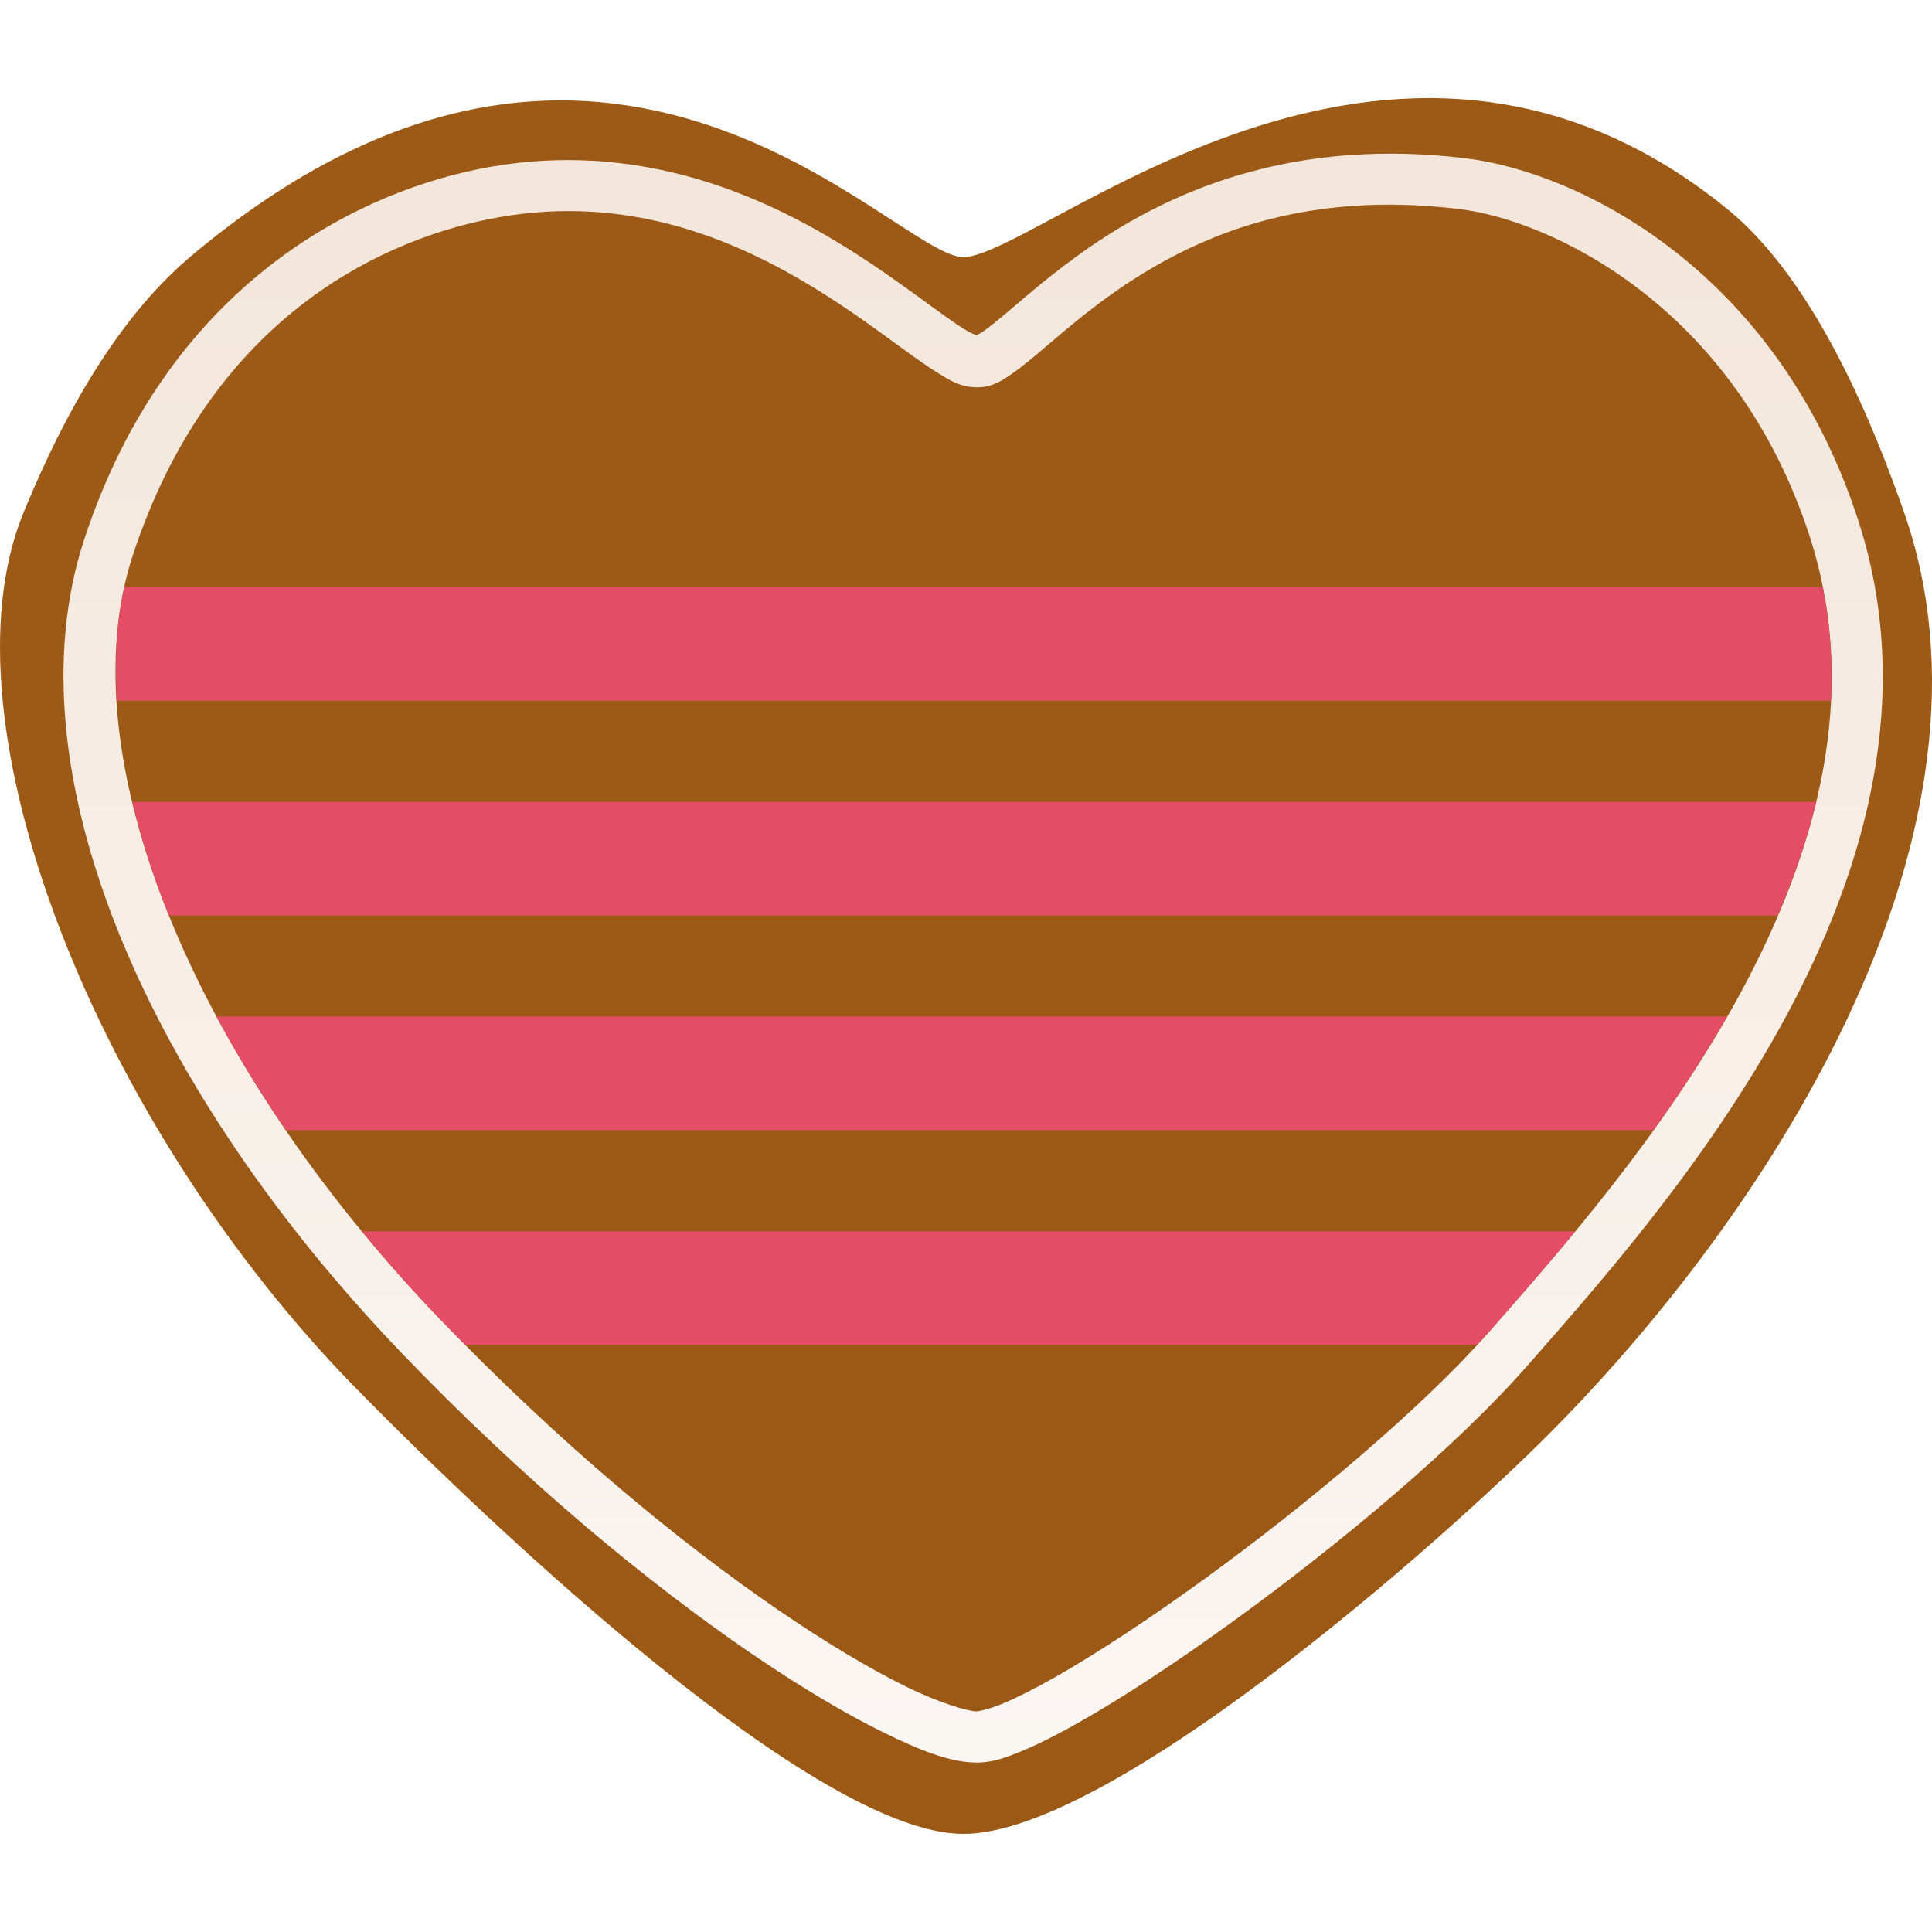
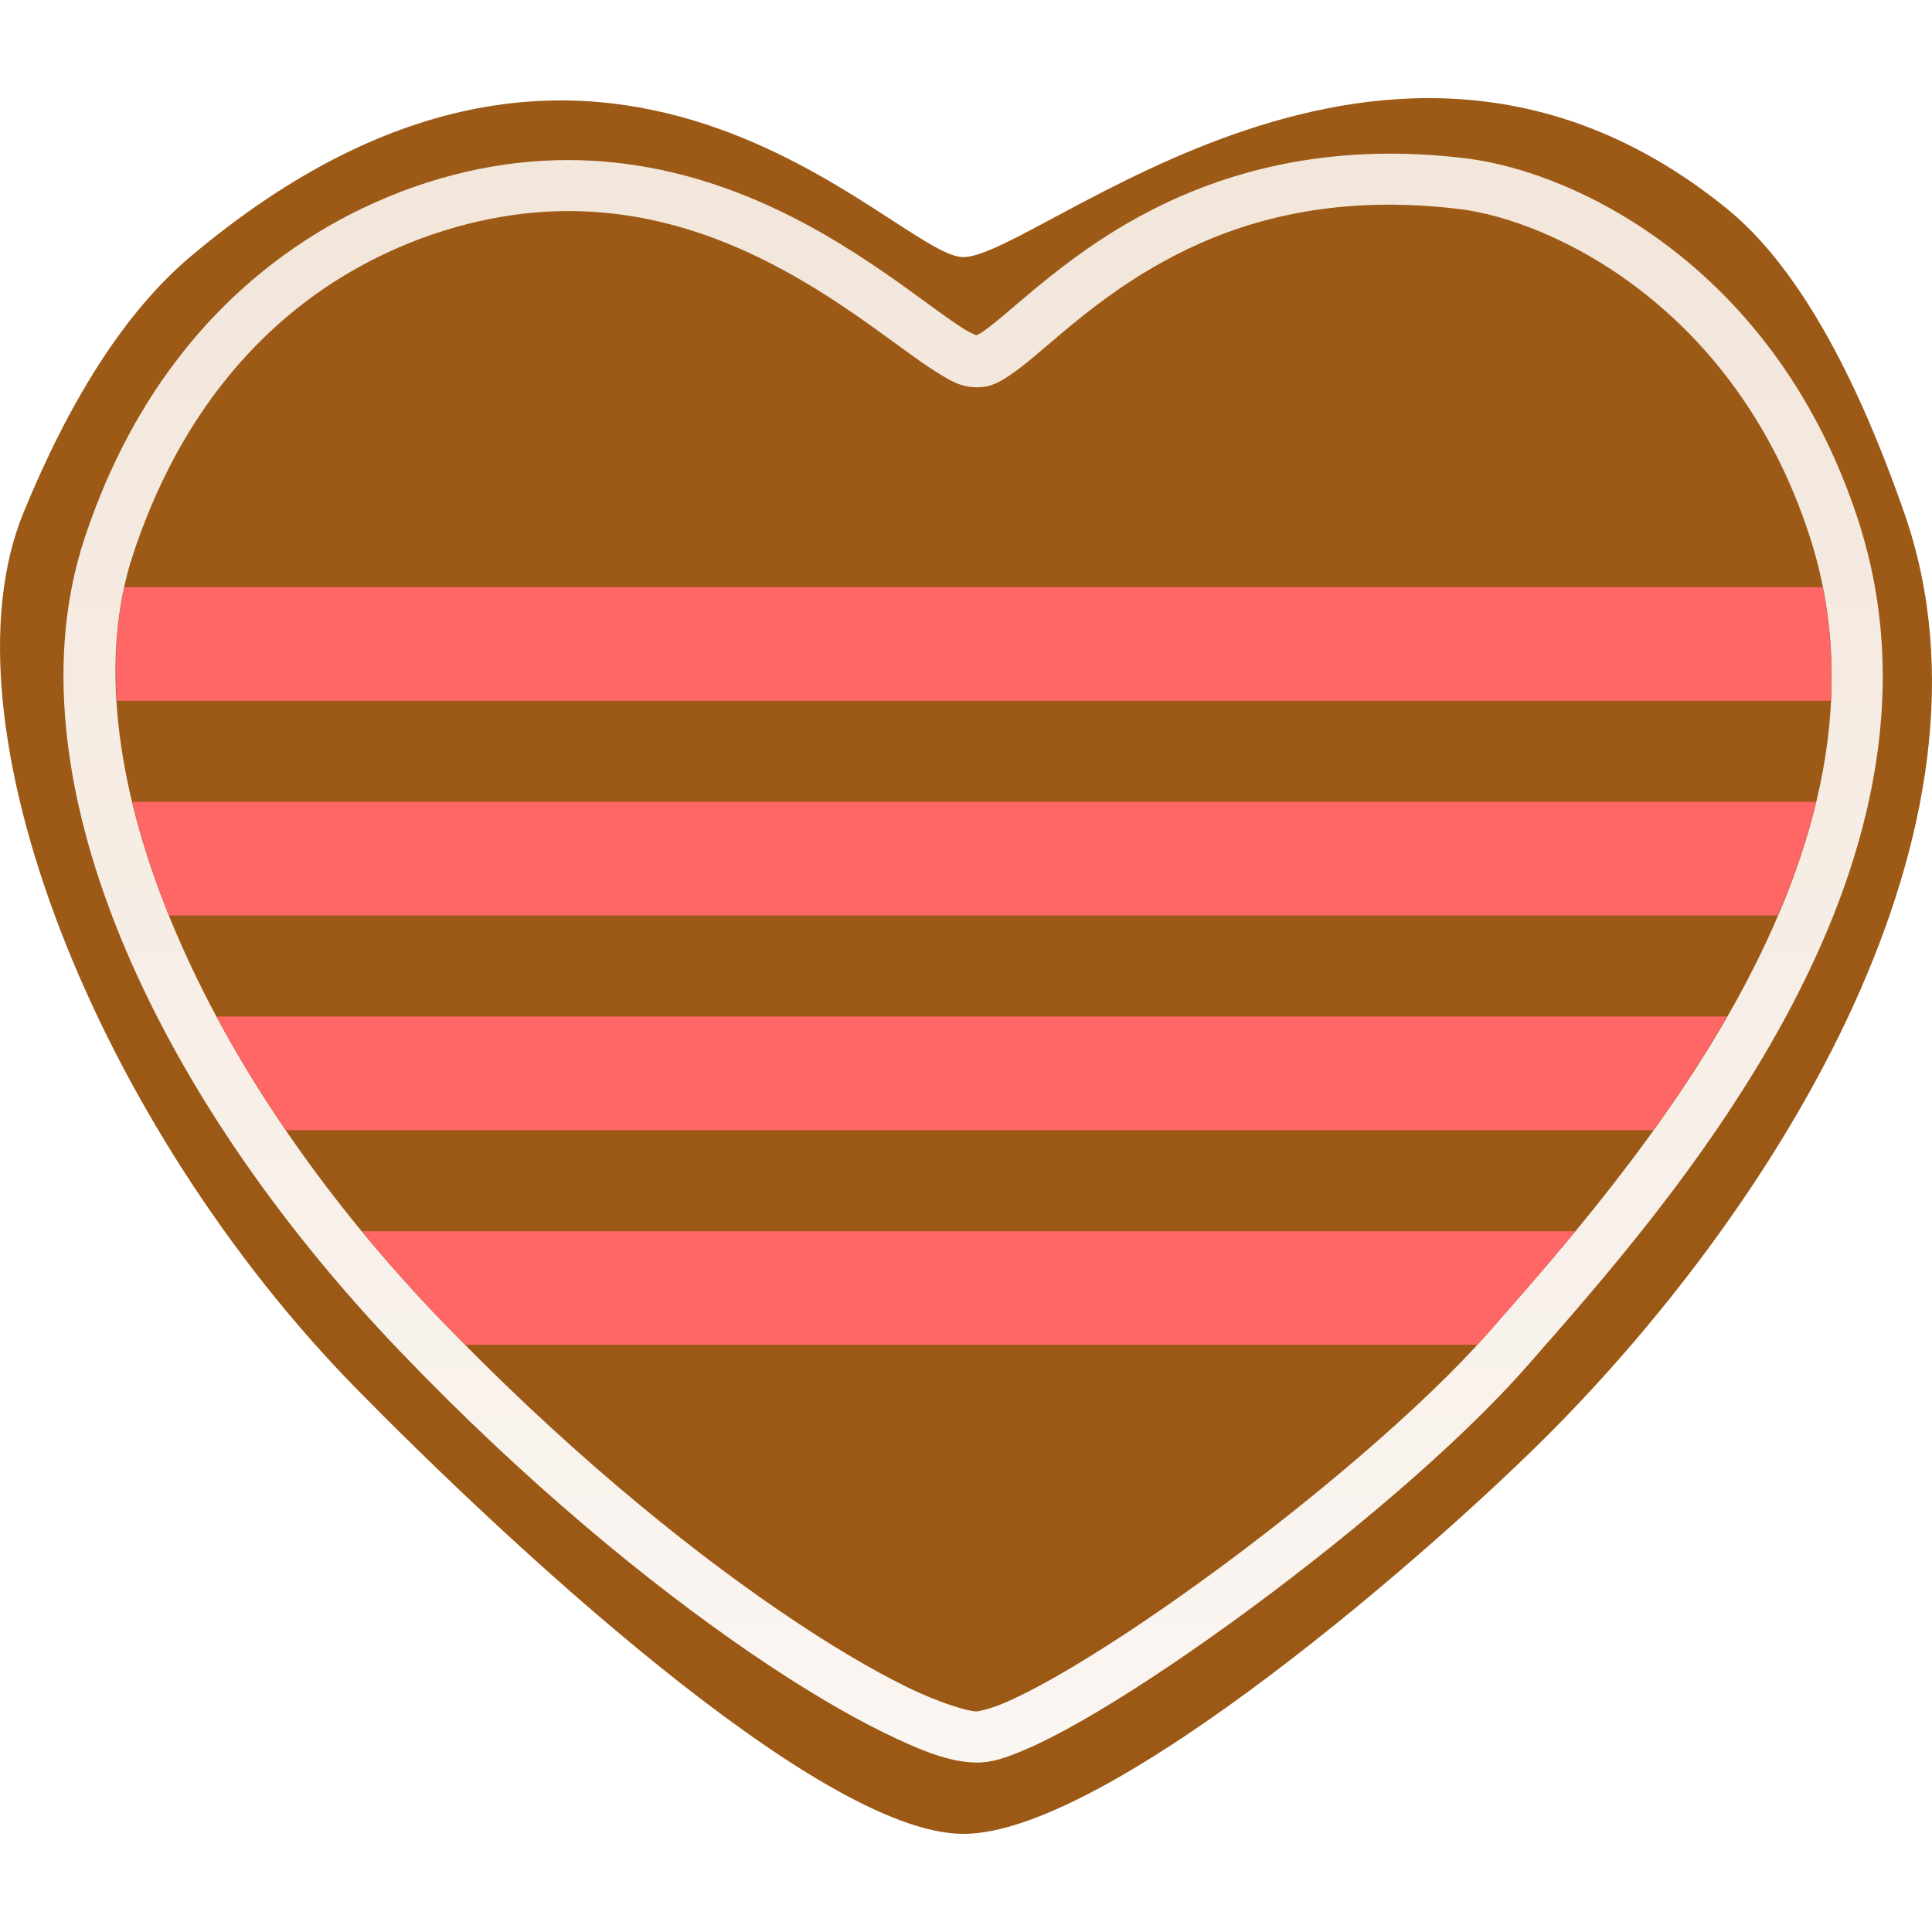
<svg xmlns="http://www.w3.org/2000/svg" xmlns:xlink="http://www.w3.org/1999/xlink" height="100mm" viewBox="0 0 100 100" width="100mm" version="1.1" id="svg1" xml:space="preserve">
  <defs id="defs1">
    <linearGradient id="linearGradient19">
      <stop style="stop-color:#f2e5d9;stop-opacity:1;" offset="0" id="stop19" />
      <stop style="stop-color:#fbf7f4;stop-opacity:1;" offset="1" id="stop20" />
    </linearGradient>
    <linearGradient id="linearGradient17">
      <stop style="stop-color:#9d5a16;stop-opacity:1;" offset="0" id="stop17" />
      <stop style="stop-color:#9c5916;stop-opacity:1;" offset="1" id="stop18" />
    </linearGradient>
    <linearGradient xlink:href="#linearGradient17" id="linearGradient18" x1="49.244" y1="18.683" x2="49.244" y2="85.534" gradientUnits="userSpaceOnUse" gradientTransform="matrix(1.509613,0,0,1.509613,-24.16138,-28.38133)" />
    <linearGradient xlink:href="#linearGradient19" id="linearGradient20" x1="49.369" y1="20.337" x2="49.369" y2="82.965" gradientUnits="userSpaceOnUse" gradientTransform="matrix(1.509613,0,0,1.509613,-24.16138,-28.38133)" />
  </defs>
  <path style="font-variation-settings:normal;vector-effect:none;fill:url(#linearGradient18);fill-opacity:1;stroke:none;stroke-width:0.399px;stroke-linecap:butt;stroke-linejoin:miter;stroke-miterlimit:4;stroke-dasharray:none;stroke-dashoffset:0;stroke-opacity:1;stop-color:#000000" d="M 49.82,13.307 C 46.247,13.195 31.39,-4.86 9.867,13.275 6.517,16.097 3.637,20.628 1.215,26.536 -3.244,37.413 5.035,58.226 18.484,71.918 c 7.4,7.534 23.767,22.941 31.337,23.003 7.57,0.063 24.678,-14.961 30.569,-20.917 C 91.927,62.338 104.278,42.86 98.554,26.518 97.085,22.322 94.073,14.628 89.428,10.838 71.876,-3.481 53.58,13.424 49.82,13.307 Z" id="path11" />
  <path style="fill:url(#linearGradient20)" d="m 69.953,8.021 c -5.484,0.377 -9.686,2.256 -12.793,4.264 -2.071,1.339 -3.673,2.73 -4.859,3.738 -0.593,0.504 -1.085,0.911 -1.432,1.148 -0.346,0.237 -0.544,0.219 -0.297,0.227 0.183,0.006 -0.147,-0.047 -0.592,-0.318 -0.445,-0.271 -1.046,-0.698 -1.754,-1.213 C 46.811,14.838 44.954,13.458 42.709,12.158 38.219,9.559 32.091,7.269 24.764,8.754 18.086,10.107 8.623,15.015 4.375,27.869 0.355,40.035 7.822,56.501 20.74,69.98 c 6.423,6.702 12.812,11.951 18.074,15.553 2.631,1.801 4.979,3.188 6.932,4.146 1.953,0.958 3.426,1.529 4.764,1.551 0.826,0.013 1.546,-0.247 2.436,-0.619 0.89,-0.372 1.905,-0.892 3.033,-1.535 2.255,-1.286 4.952,-3.063 7.762,-5.096 C 69.359,79.916 75.397,74.865 79.072,70.672 82.611,66.635 88.307,60.262 92.43,52.635 96.552,45.008 99.136,36.01 96.176,26.914 91.969,13.99 81.729,8.909 75.871,8.195 73.751,7.937 71.781,7.896 69.953,8.021 Z M 70.125,10.65 c 1.662,-0.11 3.465,-0.067 5.426,0.172 4.697,0.572 14.235,5.005 18.109,16.91 2.661,8.177 0.371,16.372 -3.559,23.643 -3.93,7.271 -9.466,13.499 -13.02,17.553 -3.417,3.898 -9.391,8.93 -14.893,12.91 -2.751,1.99 -5.39,3.725 -7.521,4.939 -1.066,0.607 -2.006,1.084 -2.744,1.393 -0.738,0.309 -1.318,0.415 -1.371,0.414 -0.422,-0.007 -1.844,-0.398 -3.641,-1.279 C 45.115,86.423 42.857,85.094 40.309,83.35 35.212,79.861 28.944,74.717 22.65,68.15 10.135,55.092 3.414,39.208 6.887,28.699 10.834,16.755 19.33,12.553 25.289,11.346 c 6.533,-1.324 11.916,0.683 16.094,3.102 2.089,1.209 3.853,2.518 5.287,3.561 0.717,0.521 1.348,0.976 1.934,1.332 0.585,0.356 1.083,0.678 1.887,0.703 0.832,0.026 1.351,-0.33 1.873,-0.688 0.522,-0.358 1.05,-0.805 1.652,-1.316 1.204,-1.023 2.689,-2.311 4.58,-3.533 2.836,-1.833 6.544,-3.526 11.529,-3.855 z" id="path18" />
-   <path id="path3" style="fill:#e54d66;fill-opacity:1;stroke-width:1.323;stroke-linecap:round;stroke-linejoin:round;stroke-dasharray:none" d="M 6.432 30.393 C 6.03 32.227 5.924 34.204 6.051 36.272 L 94.767 36.272 C 94.862 34.326 94.737 32.362 94.345 30.393 L 6.432 30.393 z " />
-   <path id="path4" style="fill:#e54d66;fill-opacity:1;stroke-width:1.323;stroke-linecap:round;stroke-linejoin:round;stroke-dasharray:none" d="M 6.854 41.506 C 7.314 43.424 7.935 45.388 8.742 47.384 L 92.007 47.384 C 92.828 45.465 93.528 43.506 94.008 41.506 L 6.854 41.506 z " />
-   <path id="path5" style="fill:#e54d66;fill-opacity:1;stroke-width:1.323;stroke-linecap:round;stroke-linejoin:round;stroke-dasharray:none" d="M 11.204 52.616 C 12.257 54.579 13.467 56.545 14.8 58.497 L 85.585 58.497 C 86.915 56.647 88.203 54.677 89.386 52.616 L 11.204 52.616 z " />
-   <path id="path6" style="fill:#e54d66;fill-opacity:1;stroke-width:1.323;stroke-linecap:round;stroke-linejoin:round;stroke-dasharray:none" d="M 18.735 63.728 C 19.97 65.228 21.268 66.708 22.65 68.15 C 23.128 68.649 23.605 69.124 24.083 69.607 L 76.455 69.607 C 76.663 69.381 76.89 69.147 77.082 68.928 C 78.366 67.463 79.912 65.707 81.544 63.728 L 18.735 63.728 z " />
+   <path id="path3" style="fill:#ff6666;fill-opacity:1;stroke-width:1.323;stroke-linecap:round;stroke-linejoin:round;stroke-dasharray:none" d="M 6.432 30.393 C 6.03 32.227 5.924 34.204 6.051 36.272 L 94.767 36.272 C 94.862 34.326 94.737 32.362 94.345 30.393 L 6.432 30.393 z " />
+   <path id="path4" style="fill:#ff6666;fill-opacity:1;stroke-width:1.323;stroke-linecap:round;stroke-linejoin:round;stroke-dasharray:none" d="M 6.854 41.506 C 7.314 43.424 7.935 45.388 8.742 47.384 L 92.007 47.384 C 92.828 45.465 93.528 43.506 94.008 41.506 L 6.854 41.506 z " />
+   <path id="path5" style="fill:#ff6666;fill-opacity:1;stroke-width:1.323;stroke-linecap:round;stroke-linejoin:round;stroke-dasharray:none" d="M 11.204 52.616 C 12.257 54.579 13.467 56.545 14.8 58.497 L 85.585 58.497 C 86.915 56.647 88.203 54.677 89.386 52.616 L 11.204 52.616 z " />
+   <path id="path6" style="fill:#ff6666;fill-opacity:1;stroke-width:1.323;stroke-linecap:round;stroke-linejoin:round;stroke-dasharray:none" d="M 18.735 63.728 C 19.97 65.228 21.268 66.708 22.65 68.15 C 23.128 68.649 23.605 69.124 24.083 69.607 L 76.455 69.607 C 76.663 69.381 76.89 69.147 77.082 68.928 C 78.366 67.463 79.912 65.707 81.544 63.728 L 18.735 63.728 z " />
</svg>
